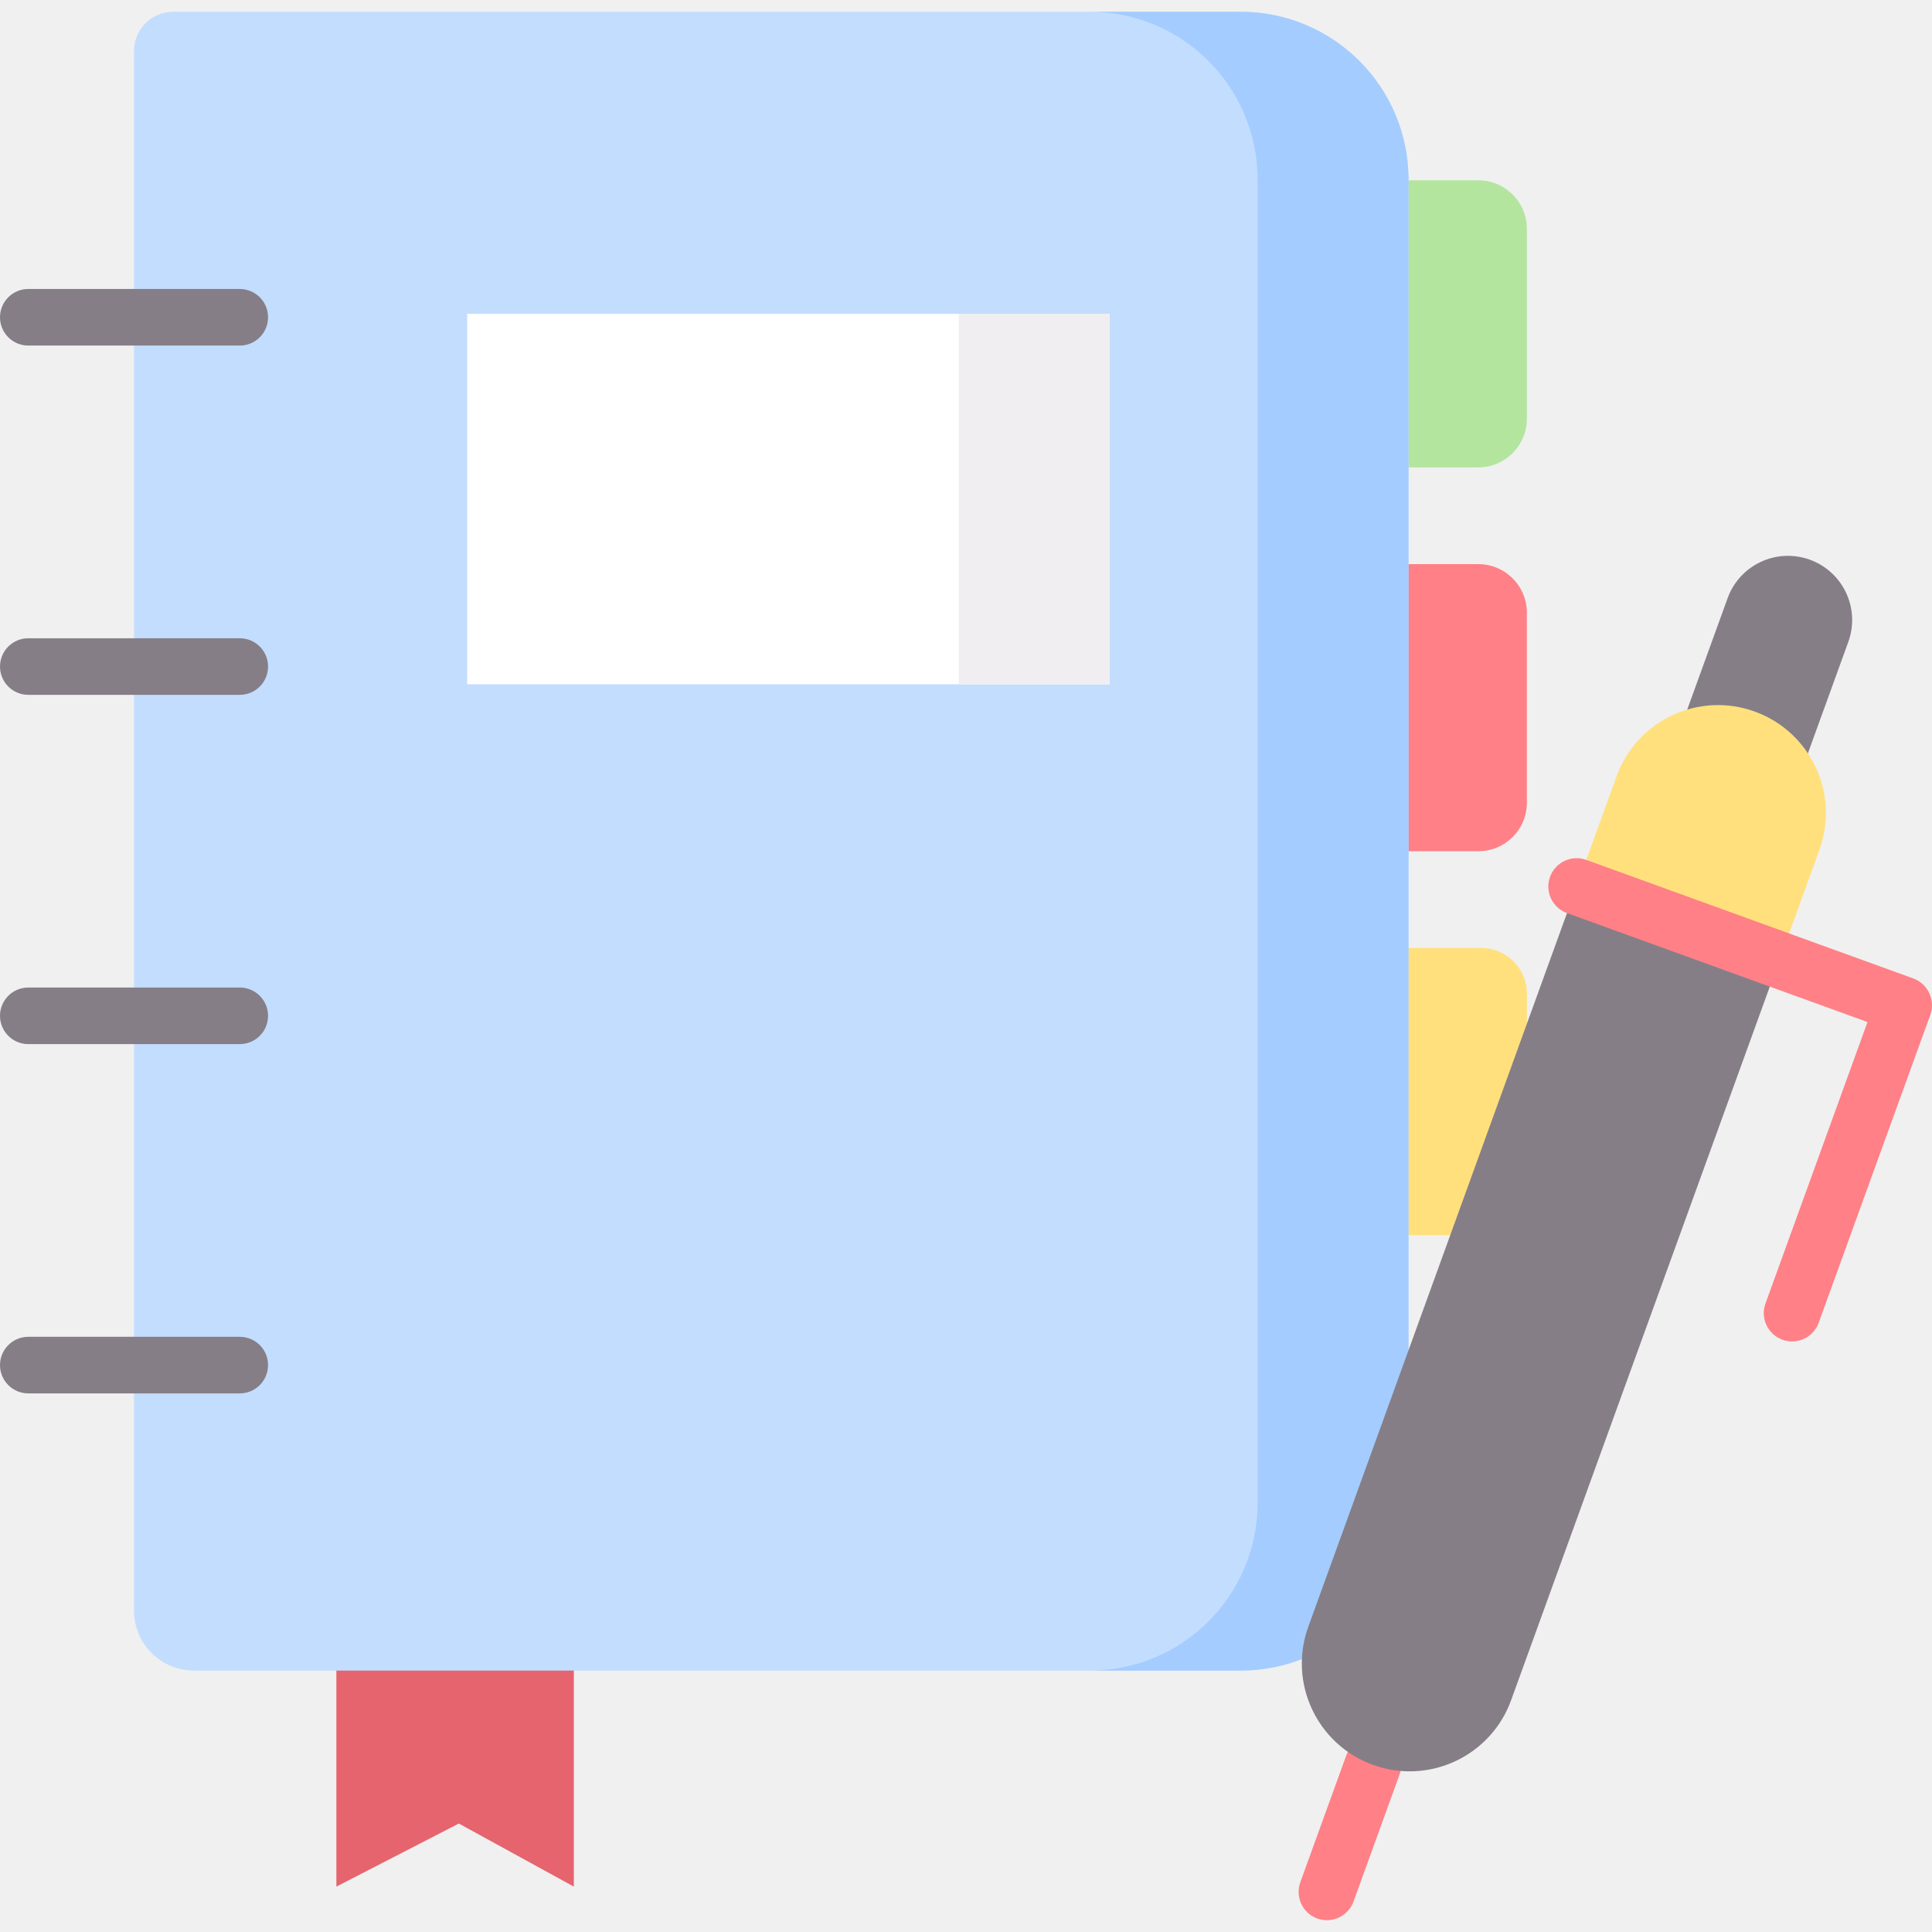
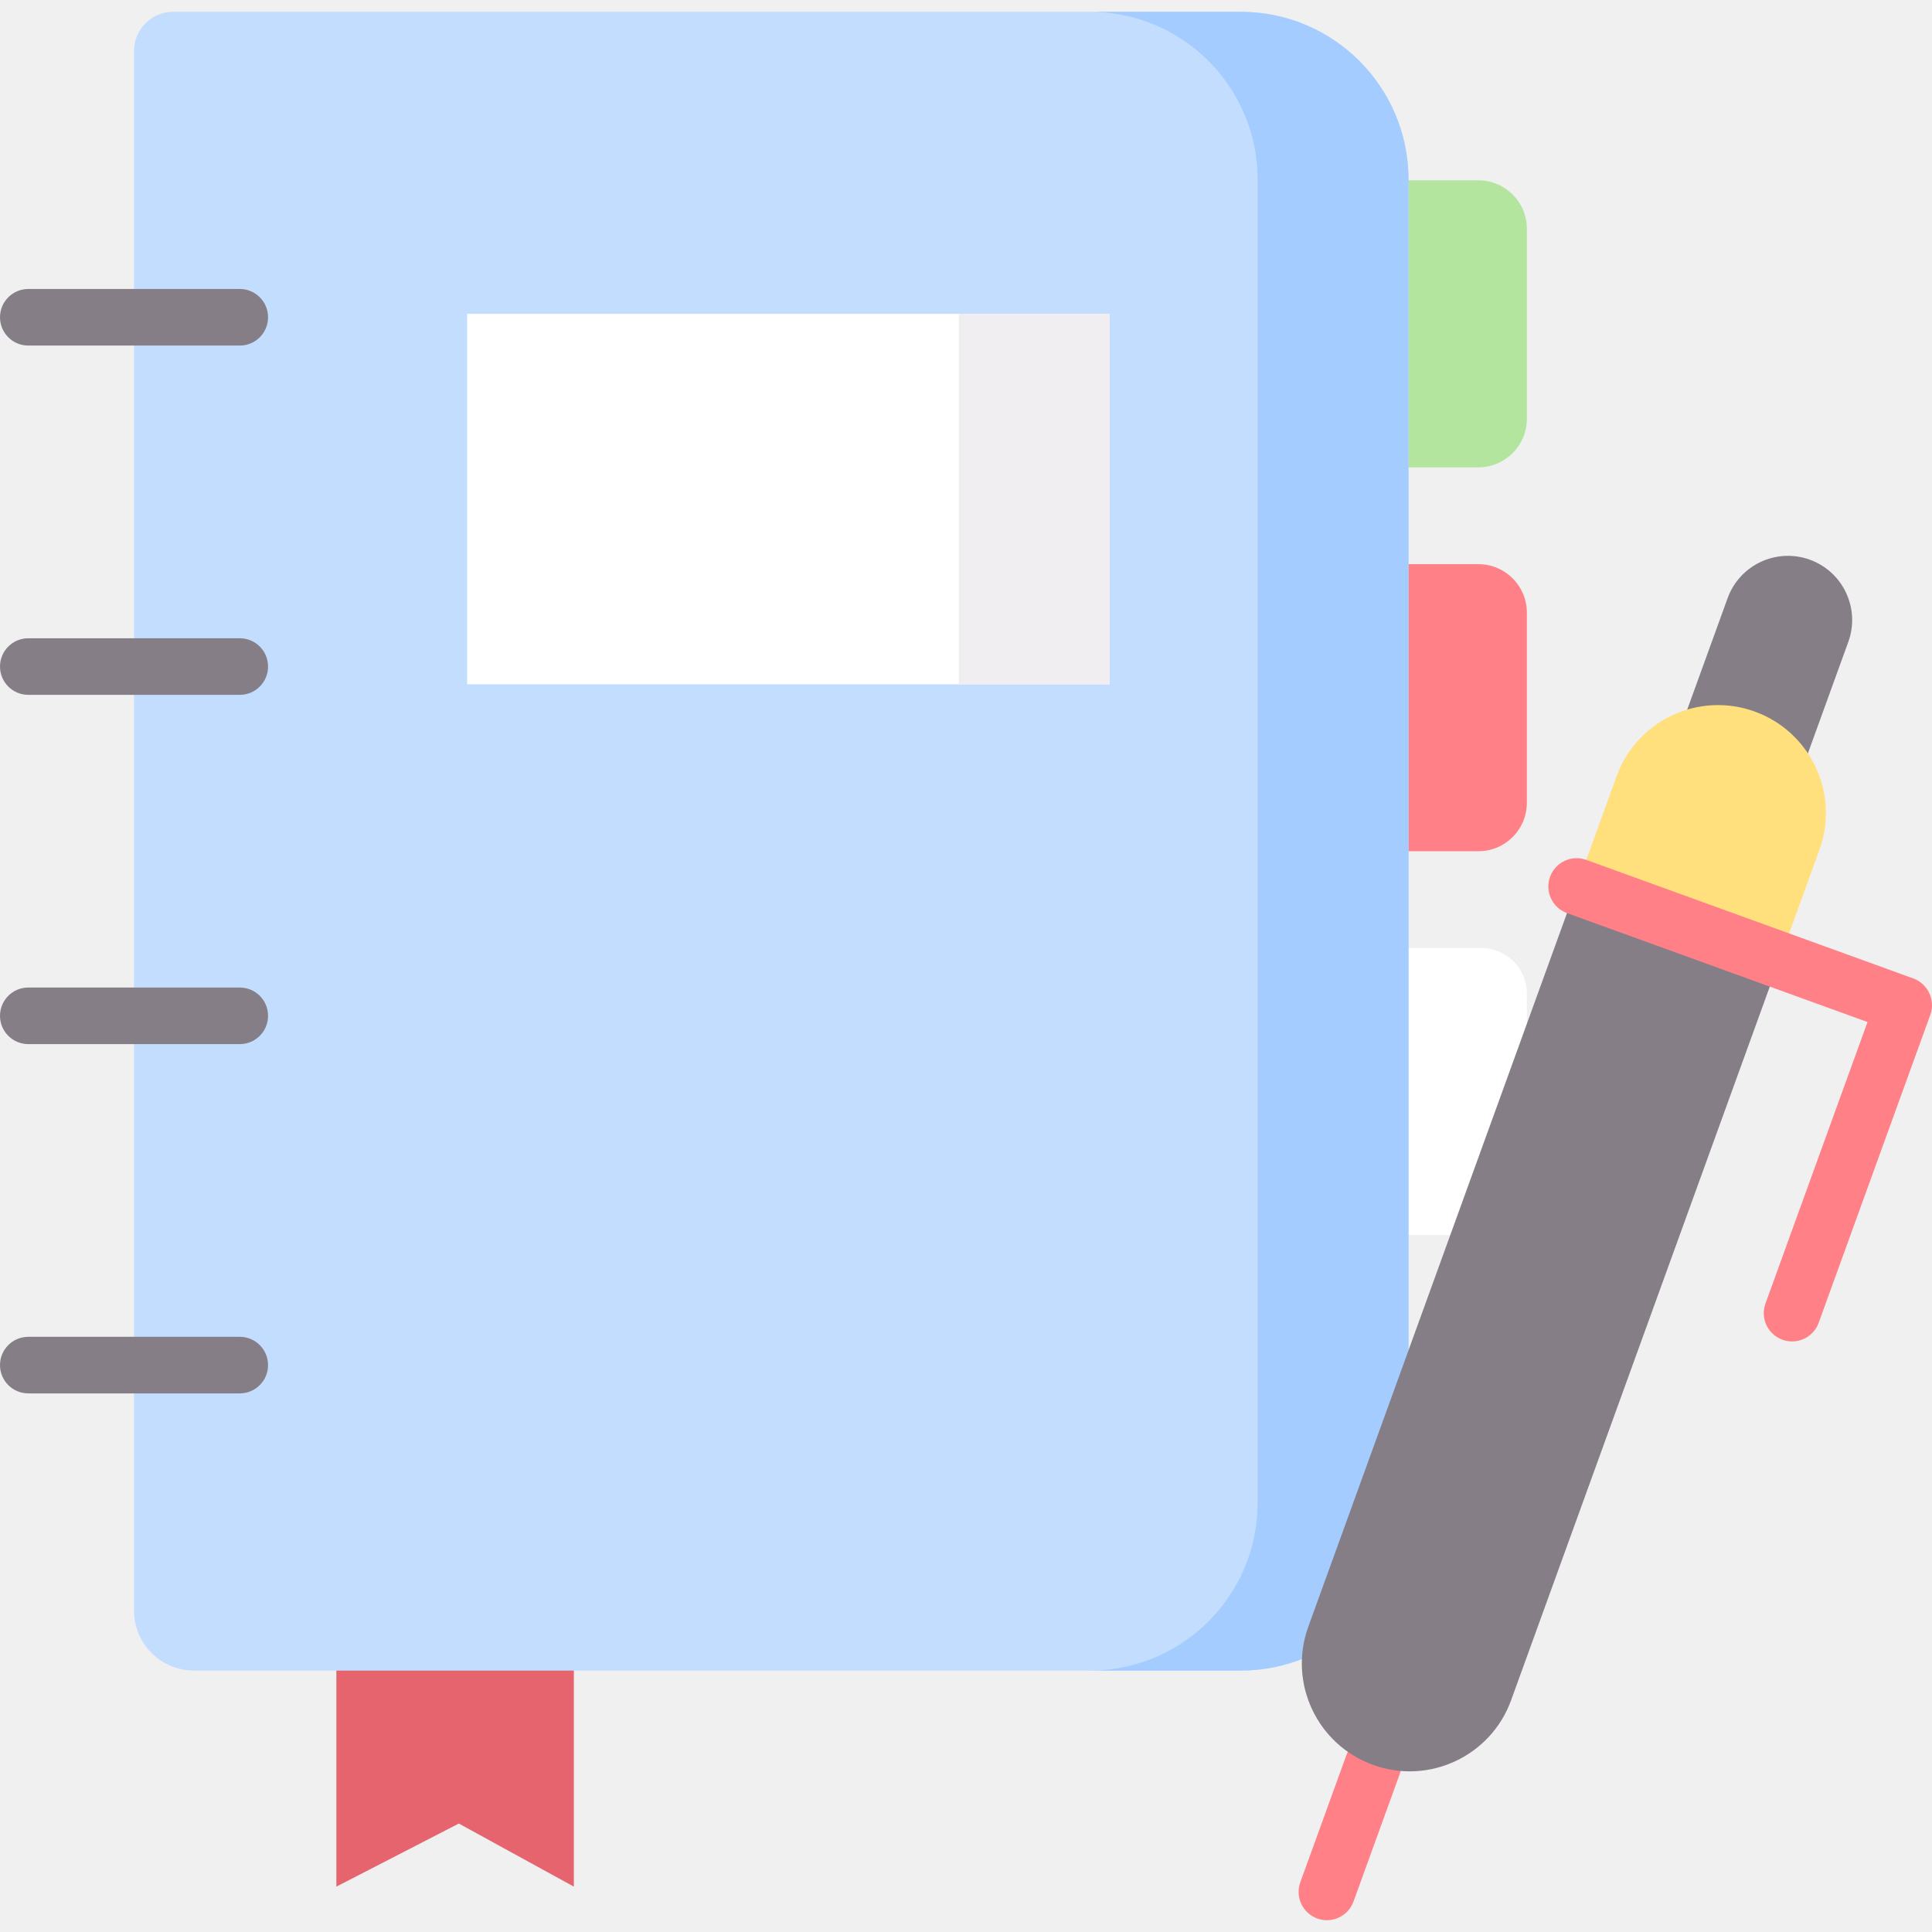
- <svg xmlns="http://www.w3.org/2000/svg" t="1560507028399" class="icon" style="" viewBox="0 0 1024 1024" version="1.1" p-id="3073" width="200" height="200">
+ <svg xmlns="http://www.w3.org/2000/svg" t="1560507028400" class="icon" style="" viewBox="0 0 1024 1024" version="1.1" p-id="3073" width="200" height="200">
  <defs>
    <style type="text/css" />
  </defs>
  <path d="M783.503 247.719h-39.642v-152.133h39.732c14.184 0 25.68 11.496 25.68 25.68v100.683c0 14.234-11.538 25.77-25.77 25.77z" fill="#B3E59F" p-id="3074" />
  <path d="M783.611 451.152h-39.75v-152.133h39.71c14.194 0 25.7 11.506 25.7 25.7v100.769c0.002 14.176-11.488 25.664-25.66 25.664z" fill="#FF8086" p-id="3075" />
-   <path d="M782.827 654.585h-38.966v-152.133h41.253c13.342 0 24.158 10.817 24.158 24.158v101.53c0 14.603-11.84 26.444-26.446 26.444z" fill="#FFE07D" p-id="3076" />
+   <path d="M782.827 654.585h-38.966v-152.133h41.253c13.342 0 24.158 10.817 24.158 24.158v101.53c0 14.603-11.84 26.444-26.446 26.444z" fill="#FFFFFF" p-id="3076" />
  <path d="M304.146 999.945l-60.963-33.432-64.896 33.432v-120.727h125.859z" fill="#E5646E" p-id="3077" />
  <path d="M657.594 885.437H102.786c-17.535 0-31.748-14.214-31.748-31.748V26.998c0-11.456 9.287-20.744 20.744-20.744h565.812c49.123 0 88.944 39.822 88.944 88.944v701.292c0.002 49.123-39.82 88.946-88.944 88.946z" fill="#C3DDFF" p-id="3078" />
  <path d="M657.594 6.254h-79.975c49.123 0 88.944 39.822 88.944 88.944v701.292c0 49.123-39.822 88.944-88.944 88.944h79.975c49.123 0 88.944-39.822 88.944-88.944V95.2c0.002-49.125-39.82-88.946-88.944-88.946z" fill="#A4CCFF" p-id="3079" />
  <path d="M127.081 183.157H14.995c-8.281 0-14.995-6.712-14.995-14.995s6.714-14.995 14.995-14.995h112.085c8.281 0 14.995 6.712 14.995 14.995s-6.714 14.995-14.995 14.995zM127.081 368.28H14.995c-8.281 0-14.995-6.712-14.995-14.995s6.714-14.995 14.995-14.995h112.085c8.281 0 14.995 6.712 14.995 14.995s-6.714 14.995-14.995 14.995zM127.081 553.402H14.995c-8.281 0-14.995-6.712-14.995-14.995s6.714-14.995 14.995-14.995h112.085c8.281 0 14.995 6.712 14.995 14.995s-6.714 14.995-14.995 14.995zM127.081 738.527H14.995c-8.281 0-14.995-6.712-14.995-14.995s6.714-14.995 14.995-14.995h112.085c8.281 0 14.995 6.712 14.995 14.995s-6.714 14.995-14.995 14.995z" fill="#857E87" p-id="3080" />
  <path d="M247.607 166.346h340.552v196.357H247.607z" fill="#FFFFFF" p-id="3081" />
  <path d="M508.184 166.346h79.975v196.357h-79.975z" fill="#F0EEF0" p-id="3082" />
  <path d="M959.248 296.65c17.665 6.404 26.792 25.912 20.39 43.576l-24.087 66.445c-6.404 17.663-25.912 26.792-43.576 20.39-17.663-6.402-26.792-25.912-20.39-43.576l24.087-66.445c6.402-17.665 25.912-26.794 43.576-20.39z" fill="#857E87" p-id="3083" />
  <path d="M703.286 1017.746a14.955 14.955 0 0 1-5.108-0.902 14.991 14.991 0 0 1-8.987-19.206l24.406-67.331a14.991 14.991 0 0 1 19.206-8.987 14.991 14.991 0 0 1 8.987 19.206l-24.406 67.331a14.999 14.999 0 0 1-14.098 9.889z" fill="#FF8086" p-id="3084" />
  <path d="M693.431 862.184c-10.761 29.683 4.581 62.471 34.263 73.229 29.683 10.761 62.471-4.581 73.229-34.263l142.218-392.326-107.495-38.966-142.216 392.326z" fill="#857E87" p-id="3085" />
  <path d="M930.067 377.145c-29.683-10.761-62.471 4.581-73.231 34.263l-21.187 58.452 107.495 38.966 21.189-58.45c10.761-29.685-4.581-62.471-34.265-73.231z" fill="#FFE07D" p-id="3086" />
  <path d="M949.837 710.987a14.955 14.955 0 0 1-5.108-0.902 14.991 14.991 0 0 1-8.987-19.206l54.077-149.182-159.281-57.74a14.991 14.991 0 0 1-8.987-19.206c2.823-7.79 11.43-11.814 19.206-8.987l173.38 62.85c7.648 2.771 11.778 11.504 8.987 19.206l-59.19 163.279a14.995 14.995 0 0 1-14.098 9.887z" fill="#FF8086" p-id="3087" />
</svg>
